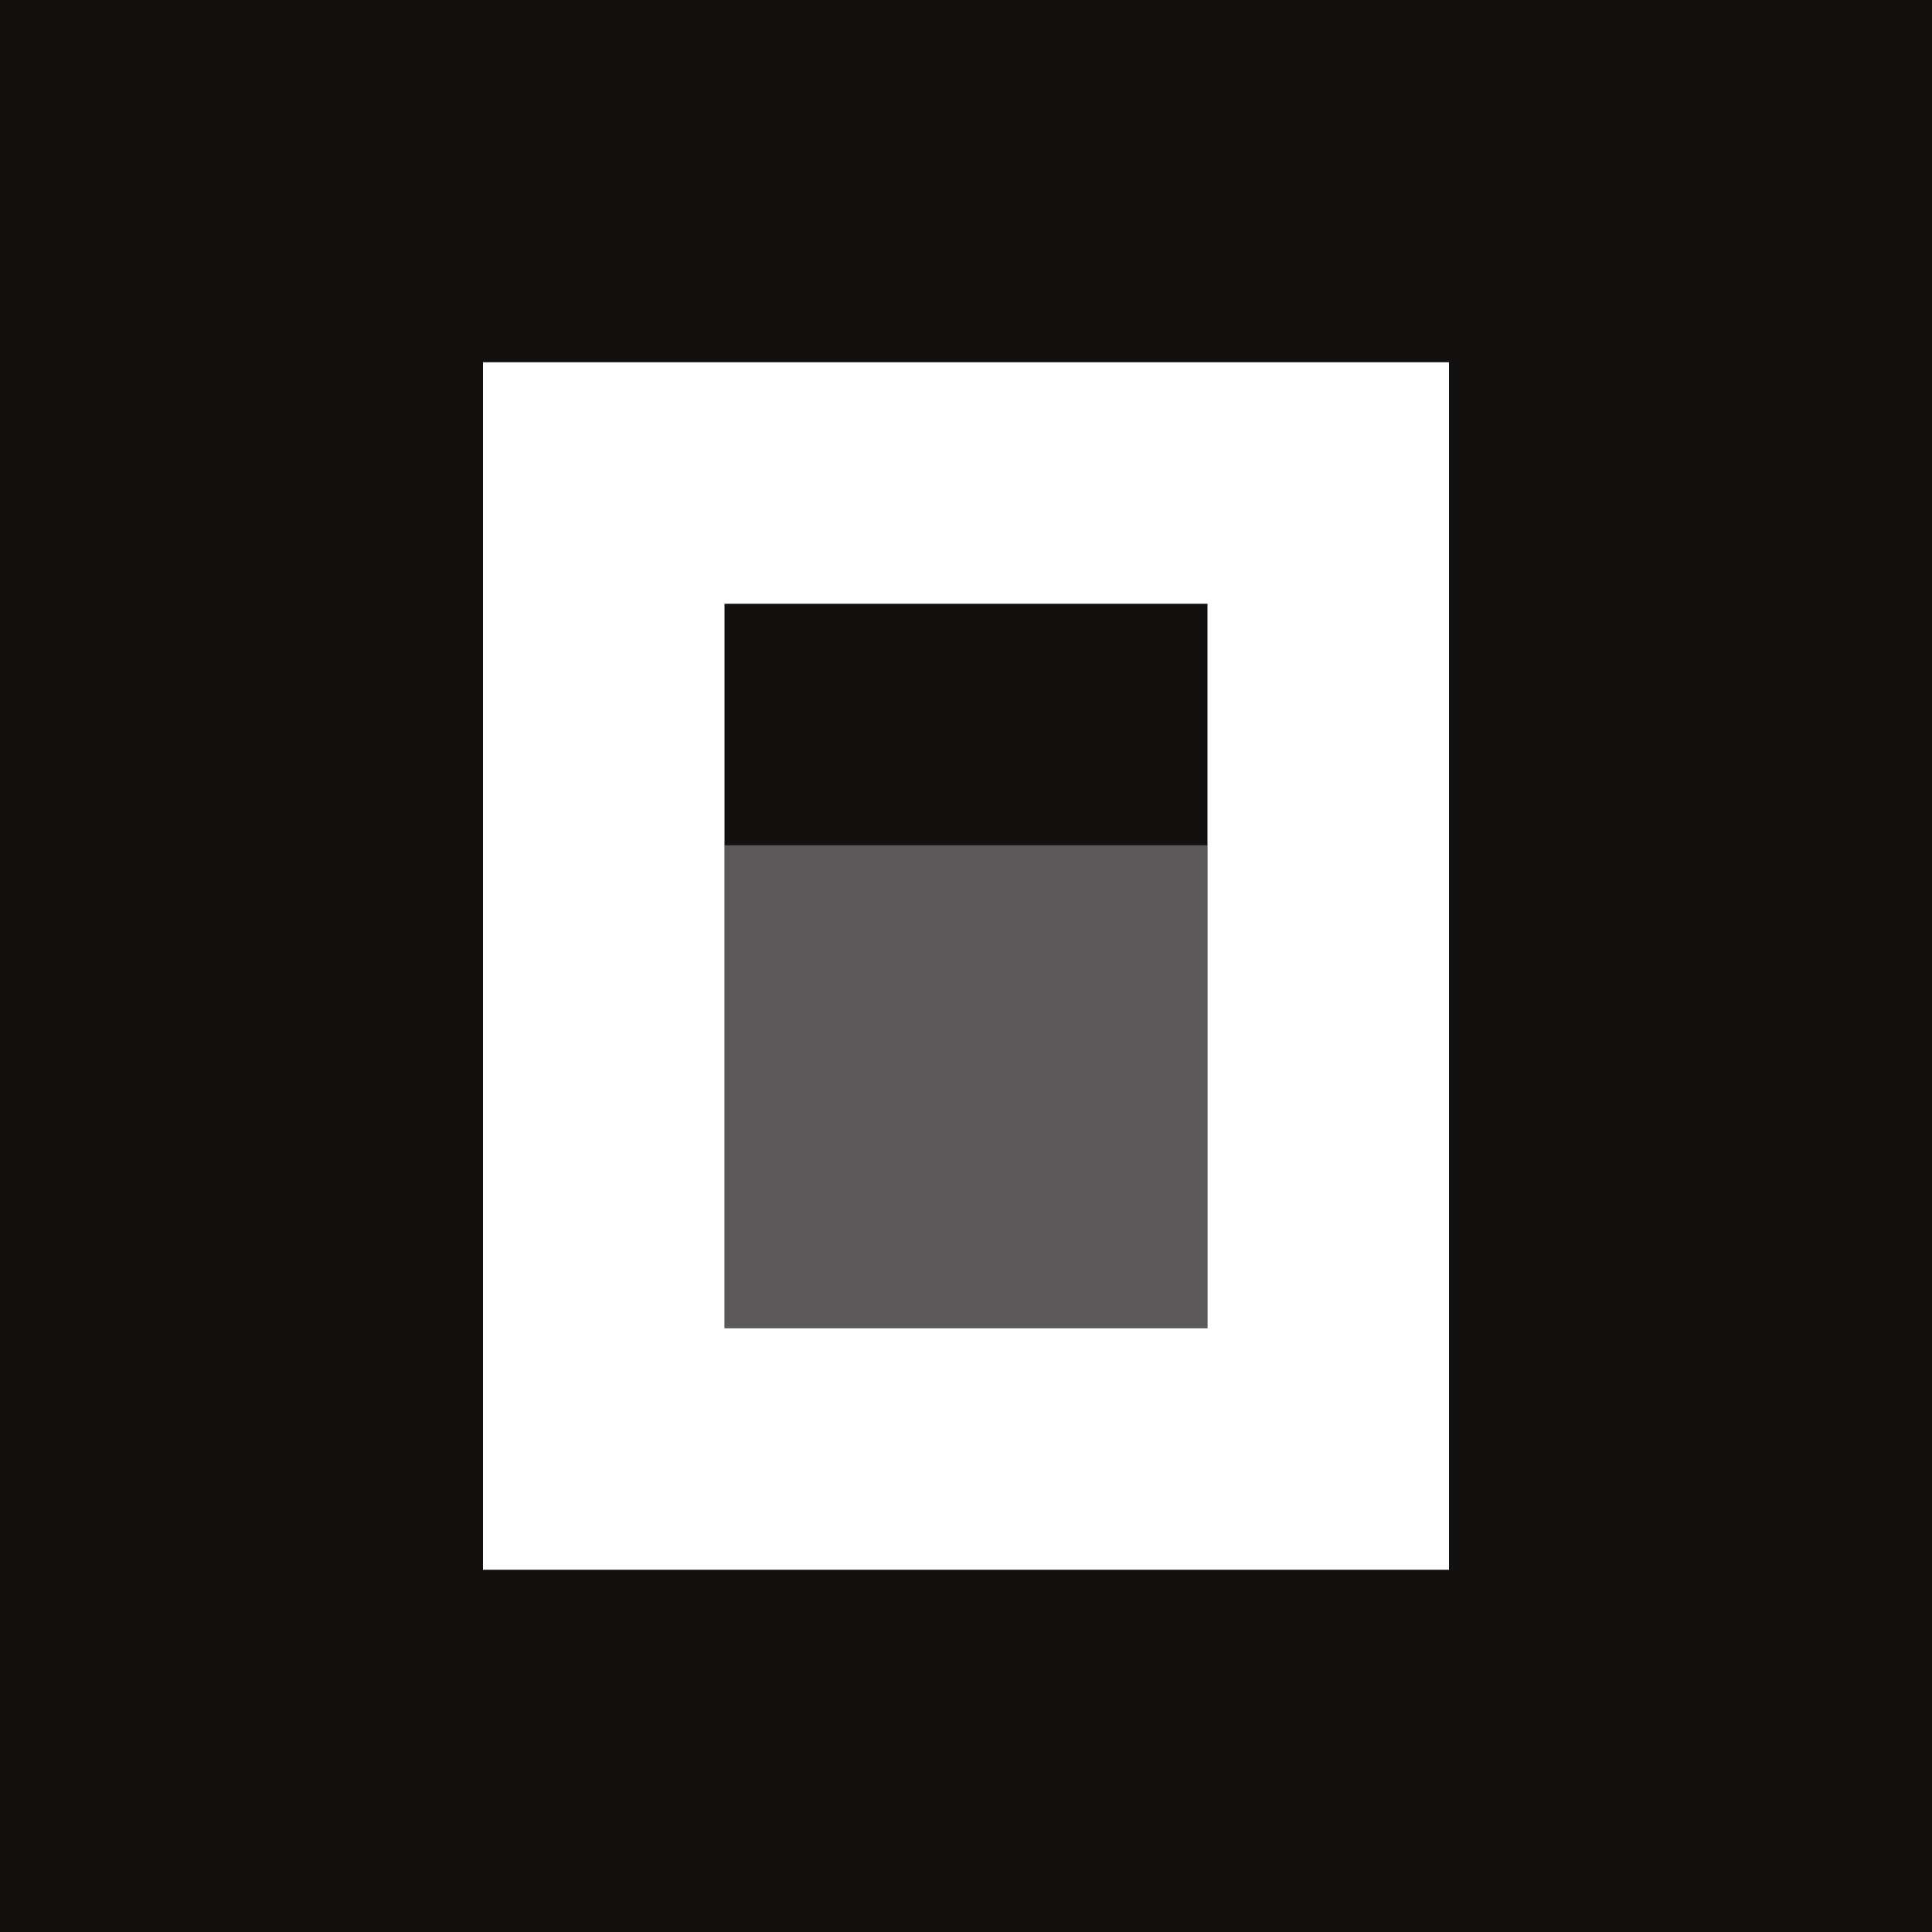
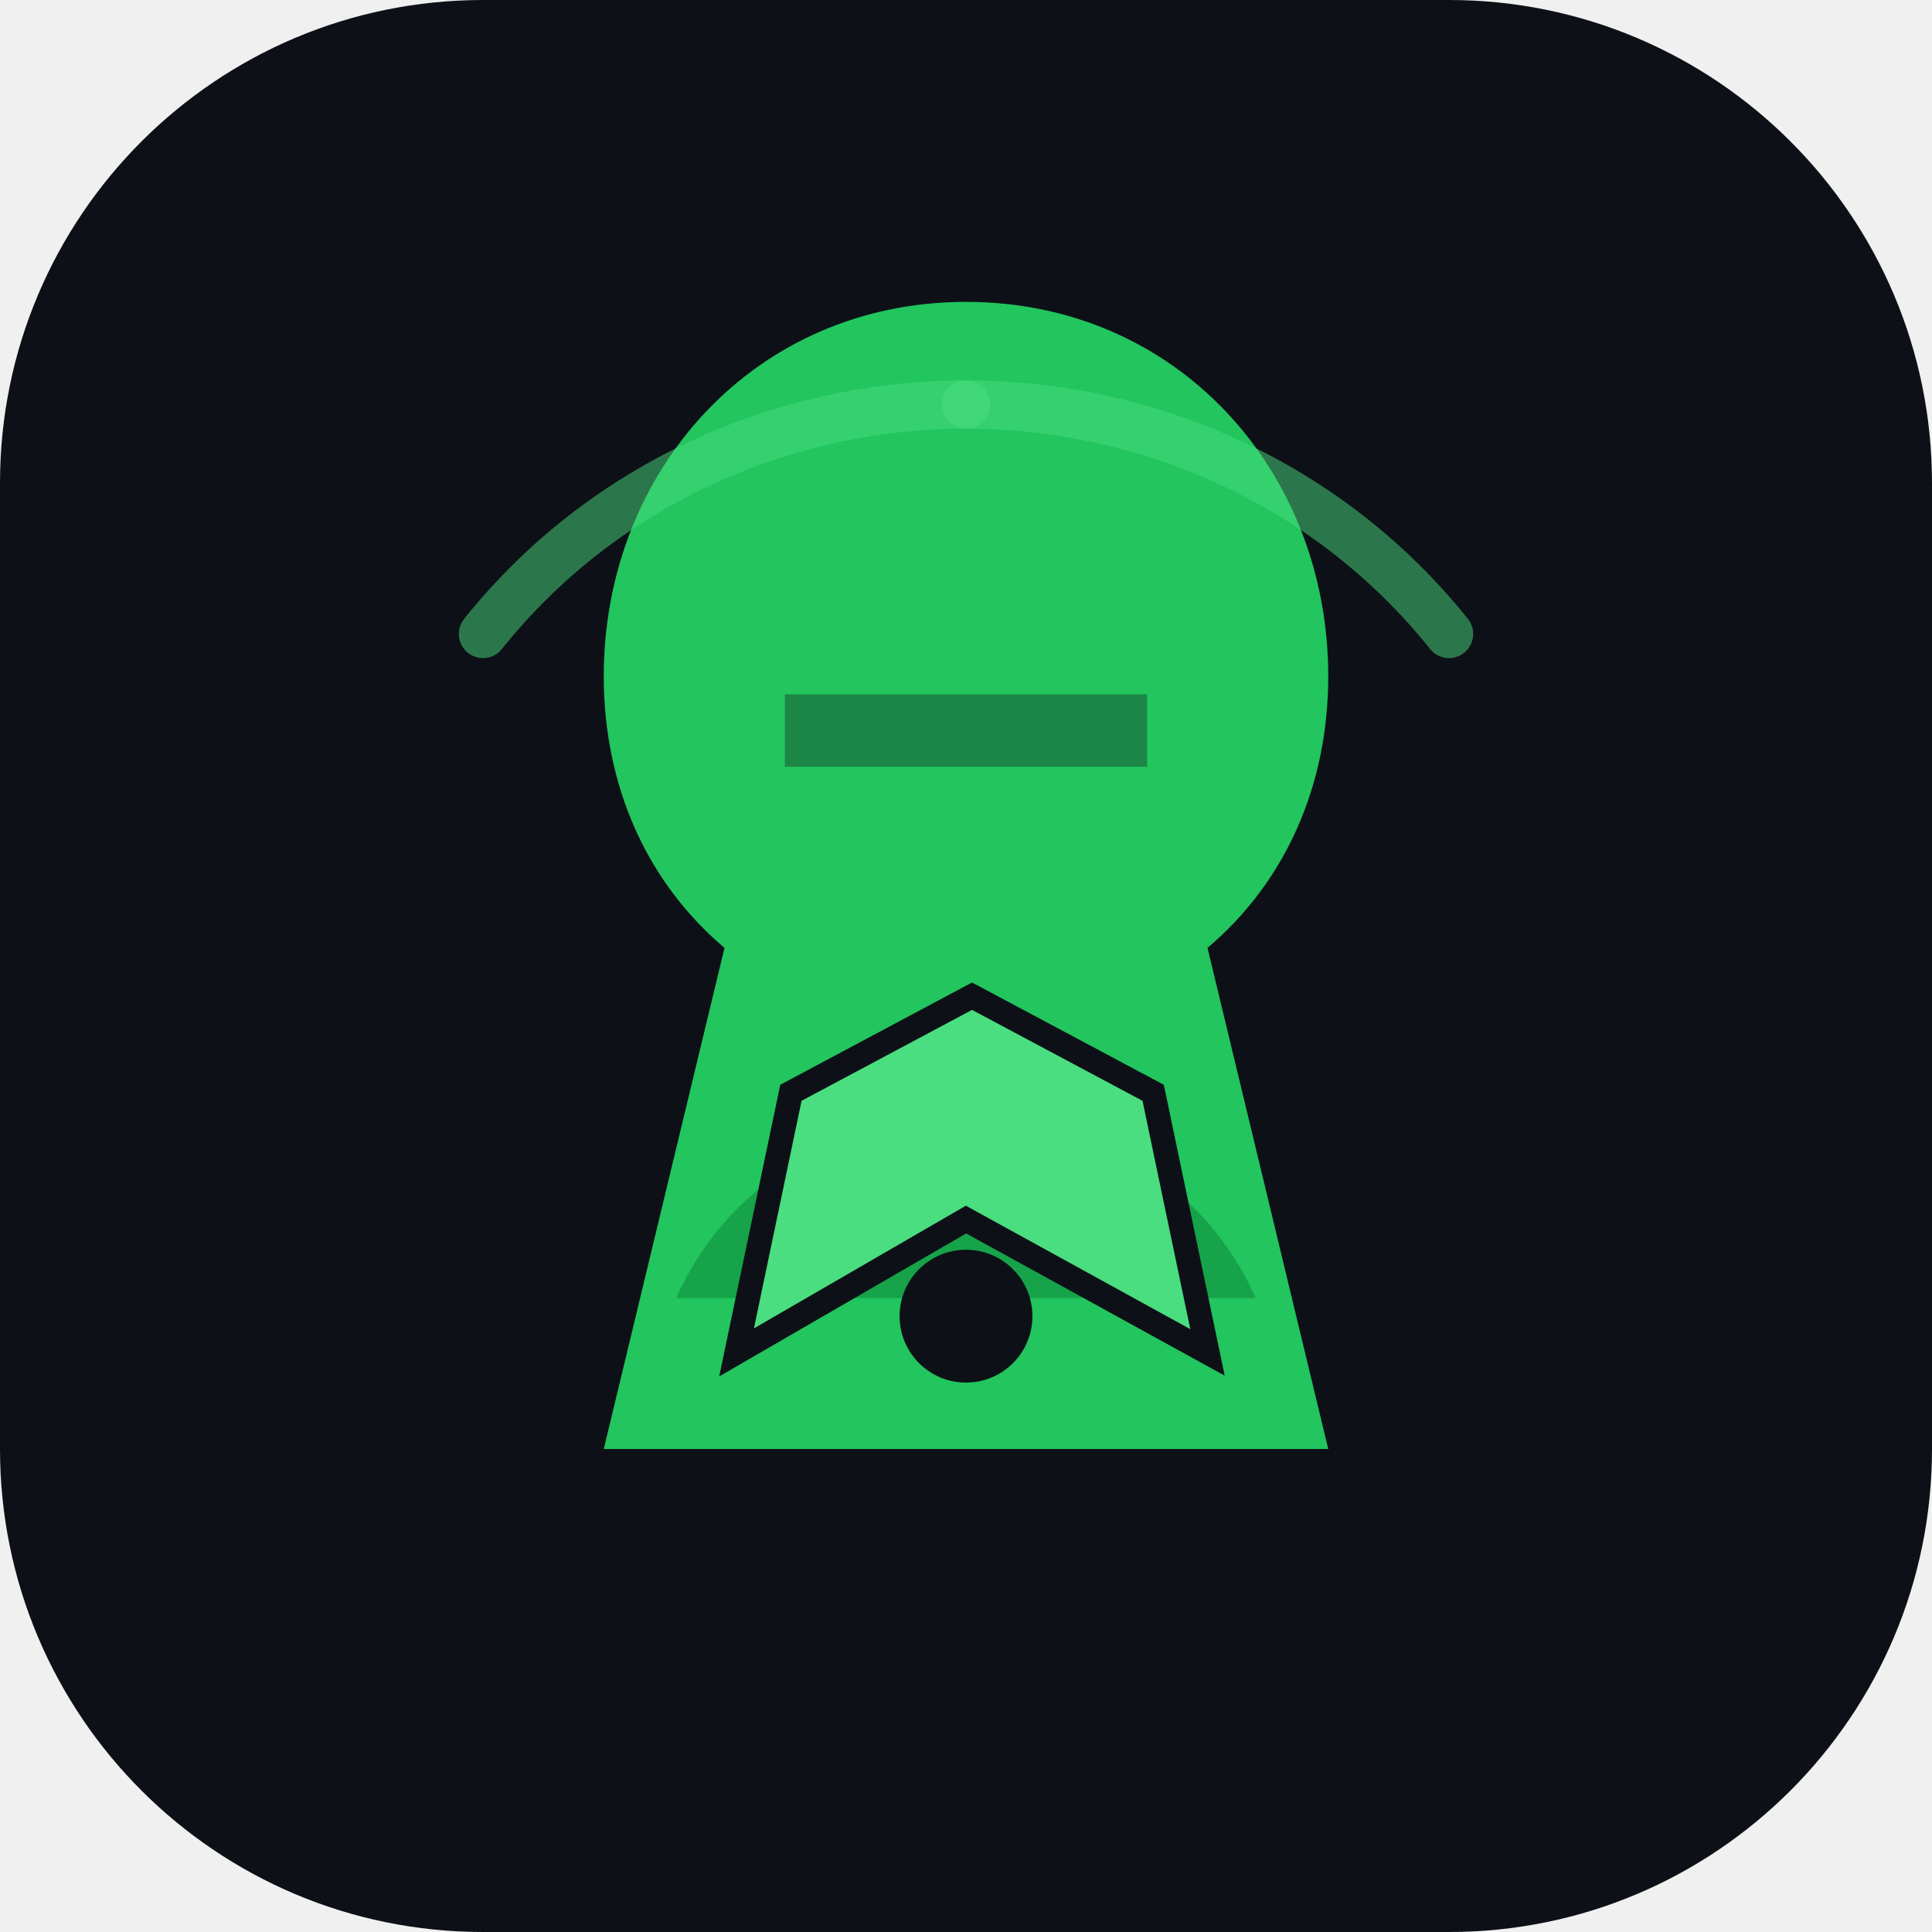
- <svg xmlns="http://www.w3.org/2000/svg" version="1.1" width="512" height="512">
-   <svg width="512" height="512" viewBox="0 0 512 512" fill="none">
-     <rect width="512" height="512" fill="#131010" />
-     <path d="M320 224V352H192V224H320Z" fill="#5A5858" />
-     <path fill-rule="evenodd" clip-rule="evenodd" d="M384 416H128V96H384V416ZM320 160H192V352H320V160Z" fill="white" />
-   </svg>
-   <style>@media (prefers-color-scheme: light) { :root { filter: none; } }
- @media (prefers-color-scheme: dark) { :root { filter: none; } }
- </style>
+ <svg xmlns="http://www.w3.org/2000/svg" viewBox="0 0 32 32" fill="none">
+   <rect width="32" height="32" rx="8" fill="#0d1117" />
+   <path d="M16 5c-3.5 0-6 2.8-6 6.2 0 1.8.7 3.4 2 4.5L10 24h12l-2-8.3c1.3-1.1 2-2.7 2-4.5C22 7.8 19.5 5 16 5z" fill="#22c55e" />
+   <path d="M13 11.5h6v1.2h-6V11.5z" fill="#0d1117" opacity="0.35" />
+   <path d="M16 18.5c-2.2 0-4 1.2-4.8 3h9.6c-.8-1.8-2.6-3-4.8-3z" fill="#16a34a" />
+   <path d="M16 20.2l-3.8 2.2.9-4.3 3-1.6 3 1.6.9 4.3L16 20.2z" fill="#4ade80" stroke="#0d1117" stroke-width="0.4" />
+   <circle cx="16" cy="21.8" r="1.1" fill="#0d1117" />
+   <path d="M8 10.5c2-2.5 5-3.8 8-3.8" stroke="#4ade80" stroke-width="0.8" stroke-linecap="round" opacity="0.5" />
+   <path d="M24 10.5c-2-2.5-5-3.8-8-3.8" stroke="#4ade80" stroke-width="0.8" stroke-linecap="round" opacity="0.5" />
</svg>
